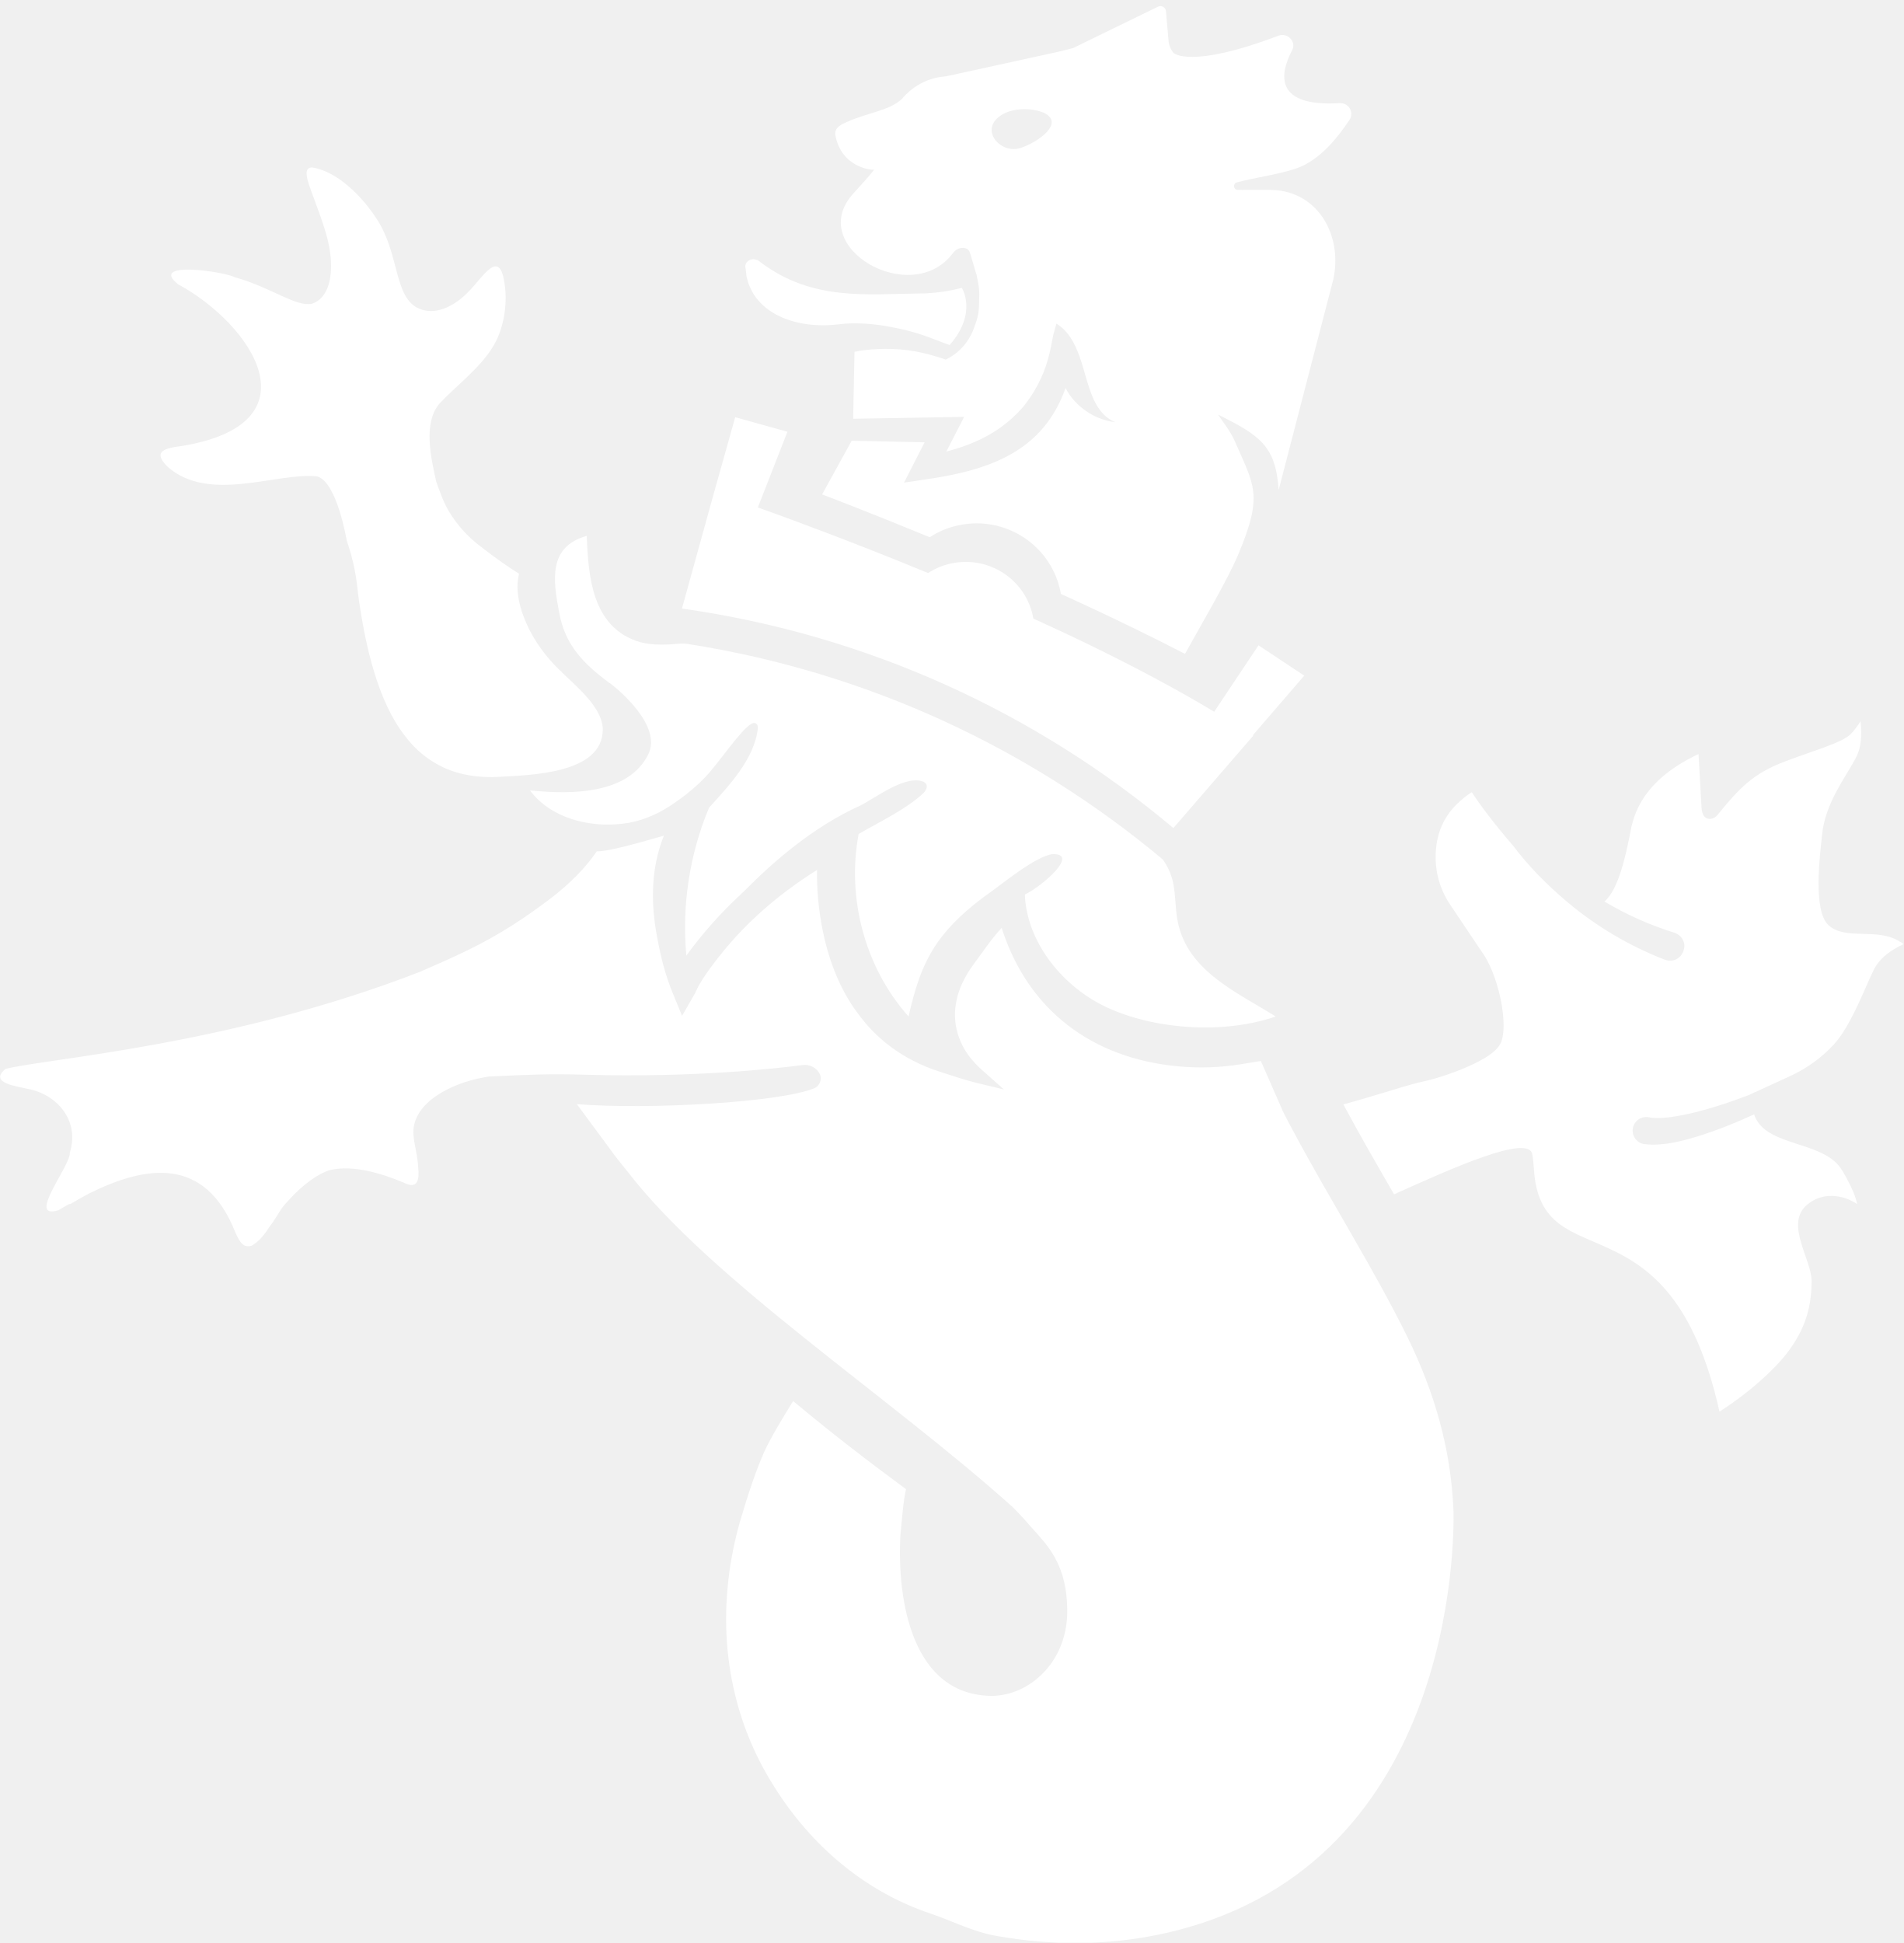
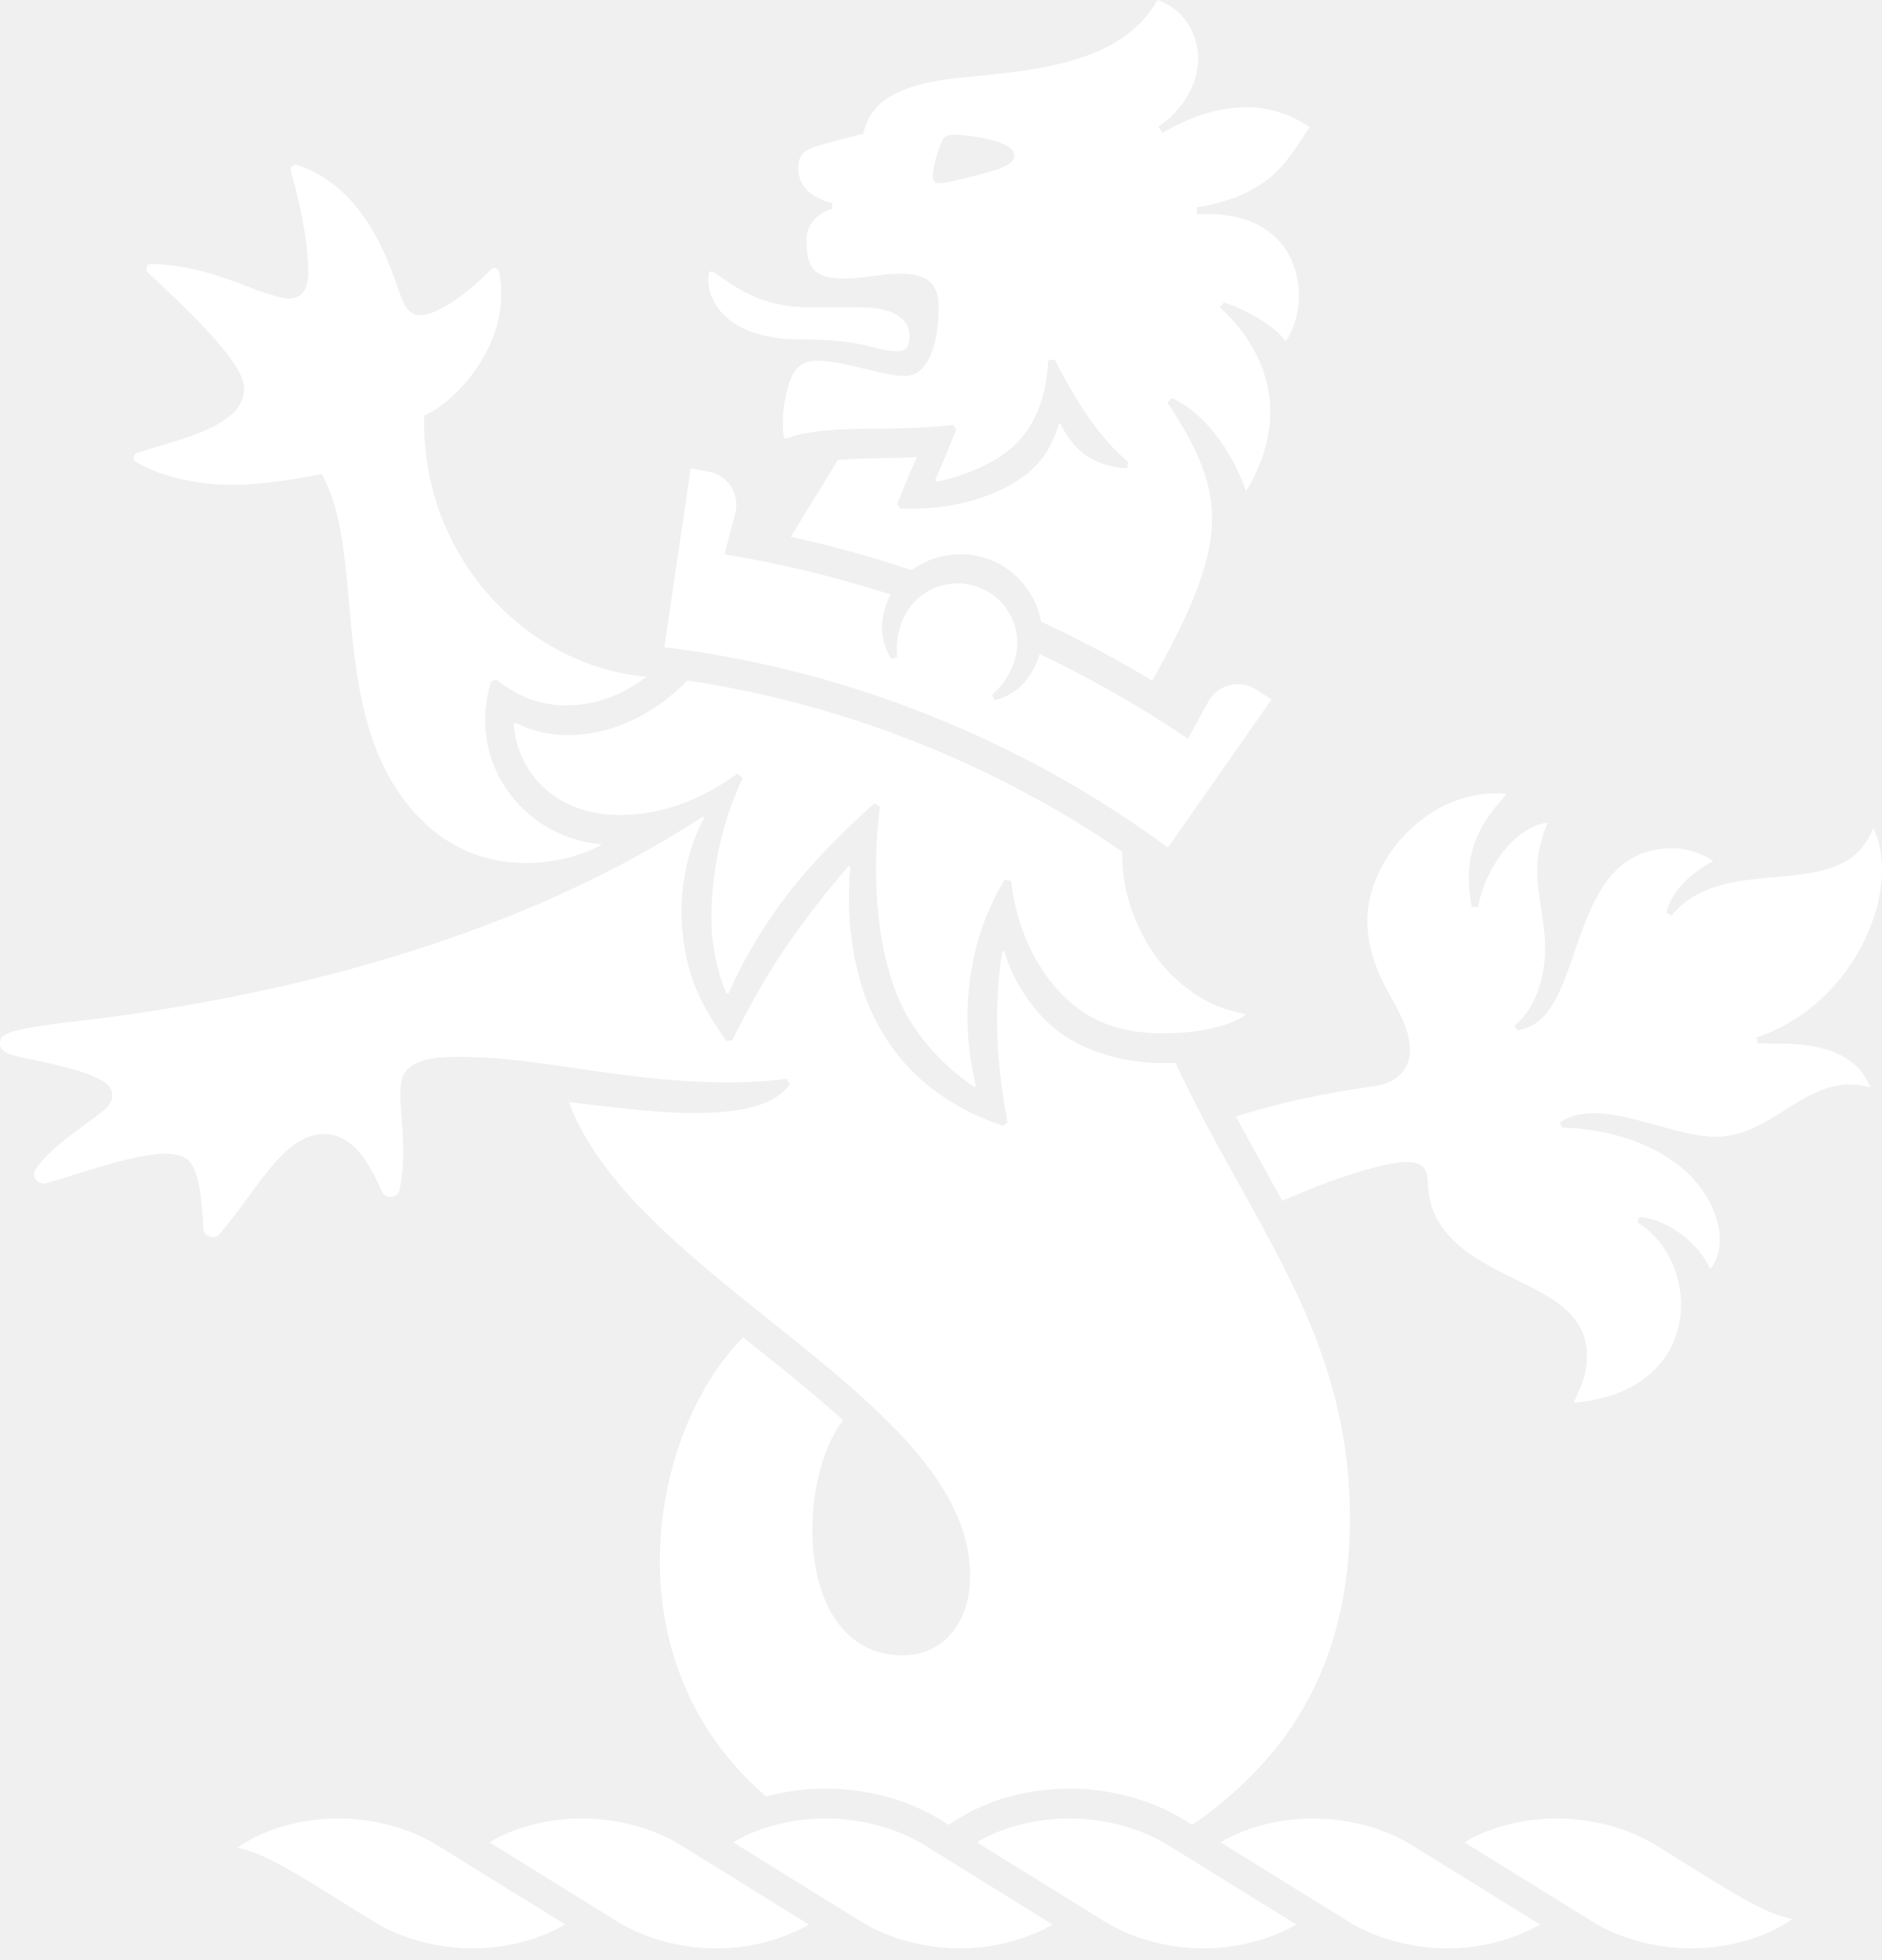
- <svg xmlns="http://www.w3.org/2000/svg" width="97" height="99" viewBox="0 0 97 99" fill="none">
-   <g clip-path="url(#clip0_1543_11146)">
-     <path d="M44.548 8.645L44.208 9.049C43.971 9.327 43.725 9.579 43.488 9.853C40.982 12.596 46.466 15.724 48.562 12.889C48.708 12.698 48.942 12.585 49.179 12.646C49.301 12.668 49.393 12.748 49.432 12.92L49.444 12.931L49.739 13.942L49.759 13.981L49.789 14.133V14.145C49.851 14.43 49.906 14.726 49.901 15.009C49.881 15.945 49.898 16.028 49.55 16.921L49.466 17.084C49.19 17.624 48.738 18.059 48.192 18.322L47.804 18.192L47.732 18.17H47.721C47.23 18.018 46.728 17.904 46.226 17.84C45.713 17.779 45.203 17.757 44.698 17.788C44.311 17.804 43.92 17.846 43.541 17.926L43.474 21.337L49.129 21.24L48.222 23.007C49.318 22.725 50.182 22.331 50.868 21.863C51.381 21.506 51.794 21.123 52.142 20.724C52.265 20.572 52.377 20.42 52.48 20.267C52.778 19.841 53.004 19.392 53.182 18.954C53.355 18.519 53.469 18.081 53.553 17.674C53.698 16.901 53.645 17.162 53.832 16.486C54.437 16.873 54.752 17.453 55.006 18.156C55.455 19.389 55.602 21.01 56.832 21.511C55.767 21.387 54.785 20.713 54.295 19.774C53.16 22.977 50.475 23.947 47.216 24.42L46.067 24.589L47.115 22.536L43.399 22.456L41.891 25.191C42.169 25.296 42.454 25.407 42.747 25.52C43.031 25.631 43.324 25.745 43.619 25.861C44.729 26.296 45.919 26.773 47.157 27.285L47.375 27.371H47.38C47.497 27.293 47.617 27.221 47.743 27.158C48.15 26.944 48.602 26.795 49.084 26.72C51.44 26.349 53.656 27.931 54.058 30.261L54.27 30.358C55.427 30.884 56.587 31.43 57.73 31.987C58.625 32.422 59.511 32.865 60.384 33.316C61.148 31.923 62.534 29.593 63.105 28.23C64.382 25.185 63.905 24.753 62.91 22.456C62.695 21.963 62.202 21.34 62.068 21.126C64.229 22.198 65.007 22.739 65.154 24.969L67.945 14.216C68.38 12.169 67.349 10.061 65.28 9.72C64.728 9.626 63.548 9.695 63.069 9.673C62.843 9.665 62.812 9.357 63.019 9.296C63.9 9.044 65.592 8.833 66.401 8.44C67.385 7.952 68.135 7.049 68.762 6.113C69.019 5.725 68.723 5.226 68.263 5.257C64.951 5.451 65.182 3.816 65.843 2.555C66.066 2.118 65.606 1.647 65.146 1.818C60.624 3.531 59.796 2.694 59.796 2.694C59.631 2.497 59.55 2.253 59.539 2.01L59.411 0.563C59.391 0.369 59.185 0.259 59.009 0.339L54.685 2.447L54.058 2.608L48.409 3.846C48.286 3.877 48.164 3.888 48.03 3.907C47.221 3.999 46.483 4.414 45.956 5.043C45.312 5.644 44.235 5.73 43.151 6.215C42.852 6.348 42.543 6.501 42.563 6.825V6.866C42.867 8.578 44.483 8.675 44.548 8.645ZM50.927 5.933L51.016 5.869C51.607 5.492 52.519 5.481 53.166 5.736C54.309 6.251 52.881 7.262 52 7.54C51.019 7.866 49.926 6.681 50.927 5.933Z" fill="white" />
-     <path d="M63.863 37.479L63.841 37.463L64.097 37.163L66.459 34.426L64.128 32.88L61.87 36.266C59.954 35.111 57.807 33.977 55.605 32.902C54.685 32.453 53.756 32.019 52.825 31.595L52.655 31.517C52.334 29.644 50.556 28.375 48.663 28.674C48.155 28.752 47.695 28.935 47.296 29.195H47.291L47.118 29.126C46.125 28.716 45.169 28.334 44.28 27.985C42.799 27.403 41.486 26.907 40.432 26.516C39.691 26.242 39.074 26.018 38.617 25.857L40.125 22L37.463 21.258L36.529 24.582L36.286 25.45L34.75 31.007C44.238 32.348 52.839 36.341 59.79 42.192L63.866 37.477L63.863 37.479Z" fill="white" />
-     <path d="M16.164 24.276C17.17 24.545 17.669 27.543 17.669 27.543L17.689 27.598C17.909 28.252 18.074 28.922 18.168 29.604V29.612C18.205 29.931 18.241 30.213 18.269 30.443C18.456 31.748 18.706 33.078 19.08 34.286C19.454 35.505 19.947 36.605 20.605 37.458C21.035 38.035 21.539 38.5 22.125 38.852C22.916 39.328 23.853 39.6 25.083 39.594C25.2 39.589 25.325 39.586 25.451 39.581C27.032 39.486 30.687 39.431 30.715 37.19C30.726 36.073 29.379 34.987 28.646 34.272L28.638 34.253L28.535 34.161C28.431 34.062 28.32 33.951 28.219 33.84C27.712 33.3 27.274 32.685 26.945 32.025C26.75 31.613 26.602 31.241 26.51 30.889C26.418 30.538 26.374 30.227 26.368 29.931V29.911C26.368 29.67 26.399 29.443 26.449 29.233C25.967 28.933 25.3 28.482 24.391 27.77C23.82 27.321 23.357 26.803 22.994 26.246C22.629 25.7 22.434 25.11 22.228 24.542C21.968 23.365 21.539 21.542 22.401 20.555C23.151 19.744 24.467 18.749 25.102 17.688C25.671 16.799 25.861 15.505 25.724 14.557C25.476 12.493 24.584 14.197 23.792 14.942C23.134 15.602 22.136 16.134 21.249 15.676C20.064 15.025 20.349 12.898 19.189 11.144C18.47 10.033 17.206 8.731 15.902 8.531C15.584 8.537 15.556 8.819 15.723 9.343C16.033 10.288 16.646 11.673 16.808 12.776C16.953 13.707 16.911 15.114 15.907 15.474C15.076 15.654 13.877 14.668 11.976 14.128C11.399 13.831 7.568 13.272 9.071 14.482C12.832 16.521 16.261 21.597 9.213 22.733C8.151 22.855 7.886 23.11 8.519 23.764C10.641 25.67 14.131 24.046 16.169 24.273L16.164 24.276Z" fill="white" />
-     <path d="M74.059 76.958C74.059 76.944 74.059 76.93 74.059 76.922C74.059 76.908 74.059 76.897 74.059 76.883C73.925 73.835 73.111 70.968 71.722 68.136C69.977 64.596 67.83 61.24 65.915 57.664C65.722 57.306 65.533 56.952 65.346 56.575V56.564L64.248 54.059L63.241 54.223C62.179 54.397 61.114 54.431 60.06 54.334C55.627 53.934 52.373 51.449 51.04 47.28C50.505 47.85 50.09 48.49 49.624 49.114C49.513 49.275 49.404 49.421 49.317 49.565C49.139 49.879 48.972 50.183 48.871 50.499C48.763 50.798 48.707 51.1 48.673 51.413C48.626 51.965 48.712 52.505 48.933 53.031C49.145 53.555 49.504 54.034 50.02 54.502L51.152 55.508L49.669 55.154C49.128 55.01 48.442 54.791 47.865 54.597C46.917 54.295 46.086 53.857 45.381 53.331C44.703 52.826 44.148 52.242 43.691 51.607C43.44 51.278 43.228 50.928 43.028 50.568C42.481 49.549 42.141 48.479 41.935 47.474C41.689 46.296 41.617 45.202 41.633 44.326C39.498 45.662 38.009 47.091 36.991 48.305C35.759 49.793 35.528 50.361 35.424 50.596L34.755 51.76L34.357 50.79C33.846 49.596 33.615 48.499 33.442 47.51C33.266 46.51 33.236 45.606 33.308 44.783V44.772C33.386 43.95 33.57 43.221 33.83 42.578C33.002 42.808 31.125 43.382 30.409 43.379C29.826 44.238 29.031 45.022 28.086 45.756C26.834 46.703 25.552 47.576 23.885 48.388C23.132 48.759 22.334 49.111 21.517 49.463L21.453 49.496C11.706 53.289 2.422 53.918 0.281 54.464C-0.603 55.19 0.897 55.35 1.429 55.483C2.809 55.73 4.086 57.018 3.559 58.727C3.601 59.415 1.312 62.171 2.974 61.664C3.144 61.565 3.317 61.462 3.49 61.365C3.526 61.357 3.565 61.349 3.61 61.335C3.911 61.154 4.217 60.98 4.53 60.814C7.413 59.384 10.446 58.872 11.993 62.795C12.228 63.316 12.406 63.593 12.824 63.471C13.226 63.238 13.493 62.881 13.747 62.487C13.965 62.207 14.146 61.886 14.355 61.567C14.455 61.437 14.561 61.307 14.681 61.185C15.442 60.332 16.215 59.803 16.803 59.62C18.041 59.329 19.53 59.822 20.578 60.26C21.297 60.625 21.375 60.093 21.308 59.473C21.297 59.096 21.191 58.628 21.136 58.309C21.096 58.118 21.077 57.93 21.063 57.739C21.063 57.733 21.063 57.725 21.063 57.719C21.041 56.134 23.082 55.17 24.651 54.896C24.752 54.879 24.841 54.865 24.916 54.849H24.966C26.938 54.76 27.883 54.702 29.857 54.76C35.352 54.915 39.545 54.444 40.895 54.267C41.271 54.217 41.639 54.417 41.79 54.76C41.79 54.76 41.792 54.766 41.792 54.769C41.895 55.034 41.725 55.353 41.511 55.442C39.76 56.173 33.069 56.547 29.394 56.259L30.975 58.398C31.32 58.897 31.753 59.409 31.987 59.706C36.272 65.255 45.269 71.112 51.609 76.794C51.93 77.118 52.242 77.454 52.535 77.8C52.632 77.902 52.867 78.157 53.179 78.531C54.082 79.609 54.369 80.739 54.383 82.042C54.395 83.155 54.04 84.255 53.296 85.092C52.624 85.848 51.698 86.364 50.614 86.408C46.482 86.438 45.704 81.568 45.88 78.24C45.947 77.548 46.033 76.415 46.167 75.877C44.115 74.364 42.353 73.004 40.415 71.386C39.908 72.201 39.272 73.256 38.946 73.968C38.5 74.977 38.146 76.046 37.691 77.578C37.387 78.675 37.172 79.784 37.078 80.878C36.735 84.435 37.527 87.923 39.314 90.813C41.073 93.719 43.797 96.29 47.427 97.504C48.539 97.883 49.593 98.435 50.764 98.637C50.801 98.643 50.837 98.651 50.876 98.656C53.589 99.13 56.374 99.13 59.073 98.565C74.148 95.412 74.098 78.479 74.064 77.002C74.064 76.994 74.064 76.985 74.064 76.974L74.059 76.958Z" fill="white" />
-     <path d="M76.394 73C76.394 73 76.4 73.025 76.4 73.038C76.397 73.014 76.394 73 76.394 73Z" fill="white" />
-     <path d="M38.041 14.081C38.423 15.94 40.489 16.777 42.68 16.53C42.822 16.514 42.981 16.497 43.143 16.486C43.737 16.456 44.451 16.486 45.262 16.636C46.307 16.816 47.055 17.071 47.587 17.279C47.846 17.378 48.056 17.461 48.203 17.517L48.39 17.578C49.829 15.943 49.009 14.666 49.009 14.666L48.881 14.699C48.354 14.832 47.802 14.912 47.244 14.943C47.133 14.949 47.021 14.954 46.91 14.951C44.136 14.985 41.4 15.339 38.782 13.383L38.612 13.253L38.395 13.203C38.152 13.217 37.971 13.383 37.977 13.583L37.993 13.677L38.041 14.084V14.081Z" fill="white" />
-     <path d="M96.833 47.996C95.704 47.231 94.045 47.943 93.172 47.139C92.358 46.391 92.746 43.488 92.849 42.504C92.868 42.31 92.896 42.128 92.938 41.956C93.119 41.191 93.448 40.537 93.777 39.964C94.106 39.39 94.438 38.894 94.636 38.468C94.728 38.268 94.789 38.019 94.817 37.756C94.853 37.42 94.837 37.06 94.809 36.75L94.714 36.894C94.591 37.069 94.457 37.249 94.304 37.404C94.19 37.515 94.059 37.595 93.906 37.678C93.638 37.819 93.292 37.955 92.905 38.099C92.316 38.315 91.628 38.542 90.97 38.792C89.333 39.407 88.63 40.155 87.515 41.526C87.412 41.654 87.253 41.737 87.091 41.723C86.765 41.693 86.71 41.352 86.698 41.075C86.673 40.493 86.576 39.002 86.55 38.421C83.353 39.917 83.174 41.947 83.04 42.59C82.842 43.541 82.488 45.314 81.755 45.934C82.89 46.613 84.111 47.151 85.371 47.541C86.261 47.94 85.725 49.228 84.814 48.893C82.996 48.184 81.314 47.184 79.829 45.931C78.814 45.07 77.871 44.122 77.074 43.056C77.074 43.056 77.074 43.05 77.068 43.05C76.118 41.959 75.34 40.895 75.075 40.482L74.999 40.365L74.916 40.415C74.768 40.51 74.581 40.656 74.383 40.834L74.378 40.839C73.87 41.285 73.491 41.864 73.31 42.513C73.246 42.745 73.198 42.981 73.176 43.219C73.073 44.208 73.31 45.222 73.887 46.084L75.677 48.749L75.683 48.76C76.02 49.334 76.268 50.043 76.427 50.733C76.508 51.079 76.561 51.42 76.591 51.739C76.622 52.06 76.625 52.356 76.6 52.617C76.583 52.775 76.555 52.919 76.508 53.055C76.449 53.224 76.346 53.359 76.224 53.481C76.012 53.695 75.733 53.875 75.418 54.044C74.949 54.298 74.4 54.523 73.898 54.7C73.647 54.789 73.41 54.867 73.207 54.927C73.003 54.988 72.828 55.035 72.691 55.063C72.618 55.08 72.448 55.119 72.22 55.174C71.397 55.382 70.023 55.847 68.453 56.271C68.462 56.288 68.473 56.307 68.481 56.324C69.306 57.864 70.173 59.363 71.035 60.854C74.015 59.51 77.863 57.784 78.075 58.801C78.114 58.995 78.142 59.236 78.161 59.557C78.515 65.359 85.081 60.554 87.618 71.927C89.445 70.747 90.504 69.614 90.872 69.174C91.853 67.996 92.316 66.805 92.311 65.267C92.308 64.162 90.947 62.38 92.06 61.402C92.813 60.74 93.861 60.834 94.633 61.349C94.549 60.945 94.368 60.554 94.173 60.178C94.028 59.895 93.878 59.643 93.774 59.496C93.03 58.449 91.254 58.38 90.147 57.701C89.771 57.468 89.503 57.158 89.383 56.781C88.416 57.221 87.445 57.612 86.417 57.928C85.714 58.139 84.959 58.324 84.211 58.324C84.061 58.316 83.907 58.313 83.757 58.291C83.38 58.219 83.132 57.853 83.205 57.476C83.277 57.099 83.645 56.856 84.022 56.928C84.301 56.986 84.649 56.972 85.017 56.933C86.403 56.753 87.769 56.296 89.085 55.806C89.59 55.576 90.426 55.193 91.201 54.836C92.046 54.448 92.81 53.905 93.44 53.224C93.44 53.221 93.445 53.218 93.448 53.215C93.66 52.985 93.878 52.675 94.084 52.326C94.393 51.802 94.675 51.201 94.918 50.658C95.037 50.389 95.152 50.132 95.249 49.907C95.35 49.683 95.439 49.494 95.517 49.342C95.76 48.893 96.15 48.589 96.501 48.37C96.682 48.259 96.855 48.17 97 48.106L96.833 47.984V47.996Z" fill="white" />
-     <path d="M31.078 34.807C31.402 35.045 33.788 36.963 33.025 38.456C32.015 40.443 29.23 40.498 27.008 40.273C28.037 41.656 29.946 42.169 31.672 41.975C31.678 41.975 31.683 41.975 31.689 41.975C32.59 41.878 33.446 41.529 34.196 41.027C34.906 40.556 35.57 40.019 36.139 39.376C37.023 38.326 38.046 36.794 38.45 36.838C38.584 36.874 38.617 36.943 38.617 37.112C38.444 38.672 37.134 40.041 36.128 41.157C35.138 43.526 34.739 46.13 34.973 48.688C35.793 47.56 36.716 46.524 37.736 45.579C37.775 45.529 37.826 45.485 37.887 45.438C39.434 43.87 41.45 42.124 43.831 41.047C44.673 40.62 46.154 39.456 47.071 39.836C47.308 39.974 47.244 40.199 47.065 40.401C46.173 41.24 44.782 41.892 43.753 42.493C43.134 45.762 44.076 49.306 46.296 51.791C46.614 50.428 46.94 49.233 47.771 48.02C48.39 47.145 49.265 46.297 50.575 45.382C51.339 44.82 52.725 43.698 53.587 43.523C55.073 43.443 53.115 45.152 52.223 45.579C52.312 48.039 54.214 50.38 56.561 51.4C59.048 52.494 62.464 52.672 65.001 51.793C63.066 50.572 60.501 49.488 60.01 46.939C59.857 46.191 59.929 45.402 59.698 44.676C59.603 44.382 59.467 44.111 59.299 43.859C59.285 43.839 59.274 43.82 59.258 43.798C52.508 38.146 44.213 34.248 35.065 32.815C34.895 32.788 34.72 32.785 34.55 32.801C33.713 32.887 32.969 32.854 32.417 32.655C30.2 31.859 29.974 29.433 29.899 27.305C27.917 27.856 28.182 29.579 28.497 31.228C28.8 32.873 29.721 33.813 31.073 34.813L31.078 34.807Z" fill="white" />
-   </g>
-   <defs>
-     <clipPath id="clip0_1543_11146">
-       <rect width="97" height="98.672" fill="white" transform="translate(0 0.3125)" />
-     </clipPath>
-   </defs>
+ <svg xmlns="http://www.w3.org/2000/svg" width="97" height="101" viewBox="0 0 97 101" fill="none">
+   <path d="M42.826 10.446L42.891 10.461V10.746L42.834 10.766C42.382 10.929 42.045 11.188 41.833 11.489C41.658 11.739 41.567 12.02 41.567 12.306C41.567 12.882 41.613 13.332 41.786 13.661C41.868 13.819 41.978 13.947 42.127 14.052C42.593 14.375 43.451 14.456 45.032 14.221C46.394 14.019 47.233 14.084 47.733 14.382C47.923 14.495 48.064 14.643 48.163 14.819C48.328 15.107 48.379 15.468 48.379 15.872C48.379 16.54 48.297 17.405 48.043 18.106C47.886 18.541 47.658 18.924 47.334 19.152C47.135 19.293 46.901 19.372 46.63 19.372C46.068 19.372 45.323 19.19 44.563 19.005C43.72 18.799 42.85 18.589 42.139 18.589C41.749 18.589 41.451 18.668 41.212 18.861C40.899 19.115 40.671 19.582 40.5 20.394C40.279 21.372 40.361 22.273 40.394 22.545L40.52 22.595V22.599C41.692 22.163 43.271 22.102 45.018 22.088C46.294 22.078 47.67 22.067 49.068 21.896L49.117 21.889C49.117 21.889 49.182 21.977 49.194 21.994L49.292 22.126C49.097 22.599 48.917 23.037 48.747 23.457C48.569 23.9 48.256 24.608 48.201 24.736C48.208 24.746 48.257 24.81 48.264 24.82C49.259 24.651 50.982 24.044 52.048 23.157C52.555 22.735 52.988 22.201 53.32 21.538C53.709 20.761 53.961 19.805 54.023 18.639L54.026 18.565L54.358 18.531L54.386 18.582C55.295 20.338 56.501 22.425 58.104 23.768L58.14 23.797L58.099 24.133L58.019 24.128C57.284 24.089 56.616 23.883 56.039 23.515C55.502 23.172 55.009 22.554 54.66 21.852L54.569 21.86C54.338 22.741 53.786 23.748 52.944 24.407C51.443 25.582 49.15 26.303 46.402 26.209L46.246 25.986C46.368 25.639 46.959 24.155 47.262 23.583C47.262 23.583 47.26 23.58 47.259 23.58C47.252 23.57 47.245 23.559 47.236 23.549C46.832 23.582 46.277 23.592 45.664 23.604C44.876 23.619 43.991 23.637 43.187 23.702L40.76 27.66C42.857 28.122 44.933 28.694 46.986 29.378C47.552 28.962 48.23 28.694 48.937 28.599C49.645 28.503 50.381 28.58 51.063 28.85C51.745 29.121 52.332 29.571 52.781 30.126C53.23 30.681 53.538 31.341 53.663 32.033C55.633 32.951 57.542 33.965 59.391 35.075C59.445 34.972 59.483 34.902 59.493 34.883C61.612 31.085 62.542 28.655 62.467 26.475C62.404 24.642 61.628 22.974 60.215 20.807L60.18 20.754L60.389 20.507L60.447 20.535C61.126 20.845 61.742 21.35 62.277 21.944C63.178 22.948 63.852 24.214 64.204 25.264C64.205 25.27 64.209 25.274 64.212 25.277C64.216 25.281 64.221 25.282 64.228 25.284C64.228 25.284 64.24 25.284 64.243 25.281C64.246 25.279 64.25 25.276 64.253 25.27C65.293 23.534 65.624 21.864 65.406 20.331C65.17 18.662 64.281 17.15 62.928 15.889L62.868 15.833L63.082 15.586L63.135 15.602C63.923 15.831 65.653 16.708 66.242 17.563C66.245 17.568 66.249 17.57 66.252 17.571C66.256 17.571 66.259 17.573 66.262 17.575H66.266C66.266 17.575 66.274 17.575 66.278 17.571C66.281 17.57 66.285 17.566 66.288 17.563C66.632 17.059 66.862 16.386 66.927 15.662C66.994 14.922 66.889 14.132 66.571 13.418C66.273 12.753 65.79 12.155 65.081 11.724C64.288 11.241 63.205 10.965 61.78 11.047L61.694 11.052L61.674 10.688L61.749 10.676C63.166 10.438 64.166 10.033 64.92 9.542C65.99 8.845 66.569 7.966 67.141 7.099C67.259 6.921 67.376 6.743 67.497 6.568C67.501 6.563 67.501 6.558 67.501 6.553C67.501 6.551 67.501 6.548 67.499 6.546C67.499 6.546 67.497 6.543 67.494 6.541C66.85 6.107 65.831 5.582 64.428 5.53C63.233 5.487 61.754 5.792 59.985 6.806L59.913 6.847L59.706 6.512L59.778 6.467C60.262 6.159 60.848 5.595 61.254 4.855C61.55 4.316 61.753 3.682 61.753 2.985C61.753 2.427 61.586 1.736 61.17 1.137C60.843 0.668 60.362 0.253 59.685 0.001C59.678 -0 59.672 -0 59.665 0.001C59.658 0.005 59.651 0.01 59.646 0.017C59.178 0.861 58.524 1.51 57.755 2.014C55.639 3.403 52.649 3.692 50.258 3.927C49.936 3.958 49.626 3.989 49.33 4.021C47.223 4.247 46.067 4.739 45.404 5.313C44.854 5.789 44.638 6.328 44.506 6.844L44.499 6.868C44.499 6.868 44.48 6.887 44.479 6.887L44.463 6.902L44.443 6.907C43.198 7.214 42.771 7.327 42.009 7.565C41.663 7.673 41.452 7.813 41.325 7.986C41.194 8.166 41.142 8.392 41.142 8.689C41.142 9.059 41.262 9.382 41.471 9.65C41.766 10.026 42.242 10.3 42.826 10.446ZM48.547 7.272C48.586 7.178 48.639 7.094 48.73 7.036C48.828 6.971 48.958 6.943 49.131 6.943C49.639 6.943 50.206 7.019 50.758 7.133C51.366 7.26 51.942 7.455 52.169 7.736C52.236 7.819 52.277 7.911 52.277 8.014C52.277 8.117 52.241 8.204 52.18 8.284C51.918 8.624 51.123 8.827 50.229 9.062C49.17 9.34 48.646 9.444 48.377 9.444C48.328 9.444 48.281 9.434 48.24 9.415C48.203 9.398 48.172 9.372 48.148 9.343C48.096 9.281 48.076 9.203 48.076 9.125C48.076 8.653 48.266 7.935 48.547 7.272Z" fill="white" />
+   <path d="M41.286 17.492C44.73 17.492 44.984 18.093 46.256 18.093C46.76 18.093 46.876 17.811 46.876 17.281C46.876 16.492 46.119 15.839 44.372 15.839H41.712C38.478 15.839 37.111 13.993 36.615 13.993C36.555 13.993 36.507 14.063 36.507 14.388C36.507 15.851 37.841 17.492 41.286 17.492Z" fill="white" />
+   <path d="M47.882 36.852C52.31 38.612 56.429 40.899 60.196 43.677L65.534 36.048L64.741 35.534C64.534 35.399 64.31 35.315 64.082 35.277C63.854 35.24 63.602 35.25 63.373 35.308C63.143 35.366 62.924 35.471 62.734 35.618C62.544 35.766 62.393 35.94 62.275 36.158L61.228 38.068L61.151 38.014C58.748 36.398 56.222 34.961 53.586 33.7C53.553 33.813 53.516 33.926 53.473 34.037C53.176 34.781 52.753 35.337 52.2 35.687C51.929 35.858 51.647 35.985 51.335 36.064L51.267 36.081L51.133 35.793L51.181 35.75C51.609 35.38 51.969 34.885 52.212 34.272C52.526 33.484 52.49 32.643 52.18 31.92C51.868 31.197 51.282 30.595 50.492 30.281C49.705 29.968 48.864 30.004 48.141 30.314C47.418 30.624 46.815 31.211 46.502 32.001C46.258 32.614 46.18 33.222 46.236 33.784L46.243 33.847L45.948 33.965L45.911 33.905C45.738 33.635 45.62 33.349 45.541 33.037C45.378 32.403 45.453 31.71 45.748 30.965C45.792 30.852 45.844 30.742 45.899 30.636C43.117 29.741 40.293 29.056 37.436 28.58L37.343 28.565L37.895 26.458C37.958 26.218 37.967 25.979 37.931 25.751C37.895 25.523 37.807 25.287 37.681 25.086C37.554 24.886 37.386 24.711 37.185 24.577C36.985 24.444 36.773 24.355 36.529 24.31L35.601 24.139L34.241 33.35C38.888 33.917 43.451 35.087 47.879 36.848L47.882 36.852Z" fill="white" />
+   <path d="M87.281 96.285C86.635 95.886 85.989 95.485 85.342 95.085C83.852 94.161 81.955 93.707 80.243 93.707C79.023 93.707 77.13 93.947 75.478 94.936C77.024 95.895 78.557 96.844 80.095 97.796C80.755 98.204 81.414 98.613 82.075 99.022H82.072C83.562 99.946 85.458 100.4 87.171 100.4H87.176C88.819 100.4 90.814 99.983 92.371 98.892C91.182 98.652 89.906 97.892 88.488 97.034C88.086 96.784 87.683 96.535 87.281 96.285Z" fill="white" />
+   <path d="M60.655 53.23C62.338 53.141 63.606 52.737 64.18 52.311C64.185 52.307 64.186 52.304 64.188 52.3C64.188 52.295 64.19 52.29 64.188 52.285C64.186 52.28 64.185 52.273 64.18 52.27C64.176 52.266 64.173 52.263 64.166 52.263C62.874 51.963 62.064 51.656 60.889 50.697C59.983 49.957 59.195 48.899 58.647 47.689C58.114 46.516 57.808 45.197 57.844 43.892C54.581 41.65 51.061 39.773 47.313 38.281C43.446 36.743 39.474 35.67 35.435 35.069C33.604 36.924 31.734 37.579 30.418 37.791C29.056 38.01 27.674 37.82 26.561 37.248L26.48 37.299C26.551 38.488 27.068 39.644 27.936 40.499C28.861 41.408 30.232 42.006 31.975 41.994C33.974 41.979 35.865 41.385 38.015 39.867L38.282 40.093C37.412 41.881 36.665 44.516 36.665 47.347C36.665 48.758 36.995 50.173 37.453 51.202H37.547C38.172 49.791 38.957 48.347 40.039 46.83C41.57 44.683 43.419 42.873 45.015 41.441L45.059 41.402C45.059 41.402 45.183 41.465 45.207 41.477C45.231 41.489 45.354 41.554 45.354 41.554L45.347 41.612C44.977 44.711 45.071 48.251 46.192 51.17V51.166C46.928 53.087 48.459 54.835 50.215 56.01L50.294 55.955C49.946 54.474 49.79 52.989 49.895 51.483C50.049 49.224 50.645 47.222 51.751 45.38L51.782 45.329C51.782 45.329 51.921 45.358 51.947 45.363C51.972 45.368 52.113 45.398 52.113 45.398L52.12 45.459C52.303 46.997 52.801 48.494 53.579 49.758C54.178 50.731 54.944 51.566 55.859 52.172C56.989 52.92 58.339 53.246 59.939 53.249C59.937 53.244 59.935 53.242 59.935 53.241H60.064C60.259 53.244 60.454 53.241 60.655 53.23Z" fill="white" />
+   <path d="M96.037 48.58C96.657 47.341 96.987 46.045 96.999 44.877C97.008 44.082 96.869 43.349 96.576 42.732C96.573 42.725 96.569 42.722 96.566 42.72C96.561 42.717 96.556 42.715 96.549 42.717C96.542 42.718 96.535 42.718 96.532 42.724C96.528 42.727 96.523 42.73 96.522 42.739C96.27 43.374 95.901 43.835 95.448 44.174C94.421 44.94 92.969 45.067 91.489 45.199C89.533 45.373 87.521 45.556 86.203 47.126L86.161 47.177C86.161 47.177 86.042 47.119 86.025 47.11C86.008 47.102 85.888 47.042 85.888 47.042L85.905 46.975C86.022 46.519 86.255 46.113 86.539 45.764C87.075 45.103 87.798 44.632 88.272 44.399C88.278 44.397 88.279 44.394 88.283 44.39C88.284 44.387 88.286 44.383 88.286 44.378C88.286 44.373 88.286 44.37 88.284 44.366C88.284 44.363 88.281 44.361 88.278 44.358C87.81 44.027 87.024 43.715 86.214 43.715C85.201 43.715 84.417 43.988 83.788 44.436C82.399 45.43 81.757 47.292 81.152 49.058C80.659 50.5 80.186 51.887 79.323 52.598C79.02 52.848 78.669 53.016 78.252 53.072L78.196 53.081L78.061 52.857L78.115 52.81C78.539 52.451 78.859 51.985 79.094 51.476C79.486 50.627 79.638 49.662 79.638 48.886C79.638 48.167 79.532 47.468 79.426 46.779C79.292 45.908 79.159 45.05 79.261 44.203C79.325 43.684 79.523 42.98 79.748 42.429C79.749 42.424 79.749 42.42 79.749 42.417C79.749 42.413 79.748 42.408 79.744 42.405C79.741 42.401 79.738 42.398 79.734 42.396C79.731 42.396 79.727 42.395 79.72 42.396C79.058 42.496 78.458 42.862 77.942 43.368C76.997 44.298 76.362 45.685 76.197 46.67L76.185 46.742H75.86L75.846 46.672C75.641 45.579 75.649 44.639 75.906 43.751C76.183 42.79 76.749 41.9 77.629 40.949C77.634 40.944 77.636 40.939 77.638 40.935V40.92C77.638 40.92 77.632 40.91 77.627 40.906C77.624 40.903 77.619 40.901 77.614 40.901C76.687 40.824 75.803 40.968 74.993 41.273C74.017 41.641 73.147 42.246 72.436 42.986C71.718 43.732 71.165 44.618 70.831 45.531C70.56 46.274 70.433 47.035 70.481 47.758C70.588 49.38 71.196 50.488 71.747 51.488C72.225 52.355 72.667 53.155 72.667 54.131C72.667 54.575 72.528 54.967 72.259 55.277C71.944 55.64 71.458 55.881 70.826 55.971C68.496 56.299 66.117 56.769 63.702 57.534C64.228 58.517 64.759 59.473 65.287 60.424C65.559 60.912 65.828 61.397 66.093 61.883C68.32 60.873 71.804 59.658 72.903 59.913C73.129 59.967 73.285 60.05 73.392 60.175C73.565 60.381 73.578 60.676 73.597 61.003C73.628 61.532 73.669 62.243 74.267 63.14C75.154 64.471 76.656 65.213 78.102 65.922C79.419 66.569 80.698 67.195 81.349 68.238C81.63 68.69 81.793 69.217 81.793 69.855C81.793 70.713 81.581 71.297 81.123 72.235C81.12 72.24 81.12 72.246 81.12 72.251C81.12 72.256 81.121 72.261 81.125 72.266C81.128 72.271 81.132 72.275 81.137 72.276H81.13C81.13 72.276 81.139 72.282 81.144 72.28C82.906 72.126 84.196 71.555 85.08 70.767C85.88 70.055 86.351 69.161 86.543 68.222C86.753 67.195 86.626 66.115 86.224 65.168C85.852 64.291 85.243 63.531 84.45 63.027L84.391 62.99C84.391 62.99 84.438 62.866 84.444 62.849C84.451 62.832 84.496 62.71 84.496 62.71L84.563 62.719C85.287 62.803 85.986 63.118 86.582 63.548C87.272 64.046 87.827 64.702 88.129 65.347C88.13 65.352 88.134 65.355 88.137 65.357C88.141 65.36 88.146 65.362 88.151 65.362C88.151 65.362 88.161 65.362 88.166 65.36C88.17 65.36 88.175 65.355 88.178 65.352C88.481 64.978 88.646 64.456 88.639 63.851C88.63 62.957 88.247 61.895 87.408 60.9C86.81 60.193 86 59.605 85.061 59.153C83.734 58.514 82.151 58.151 80.556 58.108H80.495C80.495 58.108 80.46 57.988 80.454 57.969C80.447 57.95 80.412 57.829 80.412 57.829L80.467 57.795C80.799 57.584 81.166 57.462 81.557 57.404C82.697 57.236 84.059 57.617 85.378 57.983C86.462 58.285 87.519 58.579 88.433 58.579C89.805 58.579 90.898 57.894 91.991 57.205C92.877 56.647 93.766 56.085 94.79 55.928C95.273 55.854 95.787 55.869 96.343 56.017C96.35 56.018 96.355 56.017 96.361 56.017C96.366 56.017 96.371 56.012 96.376 56.007C96.381 56.001 96.383 55.996 96.383 55.991C96.383 55.986 96.383 55.981 96.381 55.976C96.112 55.345 95.701 54.895 95.216 54.575C94 53.773 92.306 53.771 91.131 53.771L90.583 53.768L90.564 53.645C90.559 53.605 90.537 53.459 90.537 53.459L90.604 53.437C93.135 52.572 94.995 50.663 96.037 48.58Z" fill="white" />
+   <path d="M42.553 93.707C41.334 93.707 39.441 93.947 37.788 94.936C39.064 95.727 40.33 96.51 41.597 97.296C42.524 97.87 43.452 98.445 44.386 99.022C45.876 99.946 47.774 100.4 49.485 100.4C51.648 100.4 53.364 99.694 54.25 99.171C52.04 97.803 49.86 96.453 47.652 95.085C46.162 94.161 44.264 93.707 42.553 93.707Z" fill="white" />
+   <path d="M7.009 23.798C7.982 24.403 9.821 24.985 12.014 24.985C13.533 24.985 15.266 24.682 16.522 24.437L16.583 24.425L16.614 24.48C17.551 26.179 17.763 28.556 17.993 31.095C18.344 34.981 18.733 39.265 21.729 42.261L21.732 42.256C23.221 43.744 24.928 44.332 26.497 44.448C28.474 44.595 30.224 43.996 31.026 43.514C29.368 43.371 27.936 42.658 26.884 41.608C25.781 40.507 25.099 39.037 25.015 37.465C24.968 36.542 25.122 35.743 25.295 35.151L25.307 35.108C25.307 35.108 25.408 35.075 25.43 35.067C25.459 35.058 25.57 35.021 25.57 35.021L25.606 35.048C26.537 35.75 27.686 36.435 29.532 36.338C31.019 36.261 32.292 35.654 33.326 34.872C30.349 34.622 27.494 33.161 25.379 30.865C23.191 28.491 21.792 25.225 21.86 21.477V21.424L21.909 21.402C22.847 20.947 23.95 19.972 24.748 18.698C25.389 17.673 25.831 16.461 25.831 15.172C25.831 14.885 25.815 14.45 25.73 14.018C25.72 13.968 25.697 13.927 25.668 13.895C25.636 13.861 25.595 13.835 25.55 13.823C25.505 13.811 25.456 13.809 25.41 13.823C25.367 13.835 25.326 13.859 25.291 13.895C24.61 14.624 23.423 15.62 22.451 16.041C22.16 16.168 21.883 16.245 21.64 16.245C21.47 16.245 21.324 16.197 21.199 16.108C20.857 15.864 20.67 15.316 20.442 14.662C20.372 14.46 20.297 14.244 20.211 14.02C19.497 12.132 18.639 10.842 17.721 9.962C16.946 9.22 16.129 8.77 15.318 8.503C15.27 8.487 15.222 8.486 15.181 8.496C15.134 8.506 15.093 8.53 15.059 8.563C15.025 8.595 15.001 8.636 14.989 8.683C14.978 8.726 14.977 8.772 14.992 8.821C15.329 9.955 15.893 12.28 15.893 14.037C15.893 14.367 15.843 14.633 15.749 14.84C15.688 14.976 15.609 15.085 15.511 15.171C15.41 15.26 15.294 15.32 15.165 15.352C14.983 15.4 14.783 15.395 14.574 15.352C13.978 15.227 13.367 14.994 12.697 14.741C11.405 14.249 9.888 13.672 7.809 13.598C7.75 13.597 7.701 13.612 7.661 13.638C7.617 13.665 7.582 13.708 7.562 13.756C7.541 13.804 7.536 13.857 7.546 13.909C7.557 13.955 7.579 13.999 7.622 14.04C7.742 14.153 7.874 14.278 8.016 14.412C9.429 15.739 11.825 17.988 12.437 19.403C12.531 19.621 12.586 19.826 12.586 20.009C12.586 20.398 12.459 20.734 12.24 21.029C11.512 22.005 9.749 22.527 8.156 23.004C7.781 23.115 7.415 23.224 7.07 23.338C7.019 23.355 6.98 23.382 6.95 23.418C6.92 23.456 6.899 23.502 6.892 23.552C6.885 23.601 6.892 23.649 6.914 23.694C6.933 23.733 6.964 23.771 7.009 23.798Z" fill="white" />
+   <path d="M60.213 95.085C58.723 94.161 56.827 93.707 55.114 93.707C53.894 93.707 52.002 93.947 50.349 94.936C51.895 95.895 53.428 96.844 54.966 97.796C55.626 98.204 56.285 98.613 56.946 99.022C58.437 99.947 60.333 100.401 62.045 100.401C64.209 100.401 65.925 99.695 66.811 99.173C65.512 98.368 64.222 97.57 62.933 96.77C62.028 96.21 61.124 95.65 60.213 95.085Z" fill="white" />
+   <path d="M35.092 95.085C33.602 94.161 31.705 93.707 29.993 93.707C28.773 93.707 26.88 93.947 25.227 94.936C26.774 95.895 28.307 96.844 29.845 97.796C30.505 98.204 31.164 98.613 31.825 99.022C33.316 99.947 35.212 100.401 36.924 100.401C39.088 100.401 40.804 99.695 41.689 99.173C40.391 98.368 39.101 97.57 37.812 96.77C36.907 96.21 36.003 95.65 35.092 95.085Z" fill="white" />
+   <path d="M67.674 93.707C66.455 93.707 64.562 93.947 62.909 94.936C64.331 95.816 65.739 96.688 67.15 97.563C67.933 98.048 68.719 98.534 69.507 99.022C70.997 99.946 72.893 100.4 74.606 100.4C76.769 100.4 78.486 99.694 79.371 99.171C77.162 97.803 74.981 96.453 72.773 95.085C71.283 94.161 69.387 93.707 67.674 93.707Z" fill="white" />
+   <path d="M15.611 58.71C15.957 58.536 16.321 58.436 16.714 58.436C17.142 58.436 17.524 58.566 17.866 58.792C18.637 59.3 19.207 60.293 19.677 61.386C19.723 61.492 19.793 61.567 19.875 61.615C19.966 61.668 20.071 61.689 20.174 61.679C20.276 61.668 20.376 61.626 20.453 61.557C20.523 61.494 20.576 61.406 20.598 61.291C20.879 59.891 20.78 58.604 20.698 57.549C20.633 56.713 20.576 56.004 20.749 55.516C20.802 55.369 20.876 55.238 20.979 55.13C21.145 54.956 21.355 54.821 21.609 54.721C22.342 54.43 23.459 54.413 25.016 54.502C26.561 54.589 28.109 54.817 29.731 55.055C31.531 55.319 33.422 55.596 35.514 55.715C37.634 55.834 39.338 55.763 40.484 55.595L40.539 55.586L40.71 55.858L40.678 55.905C40.455 56.225 40.13 56.49 39.705 56.703C38.711 57.201 37.163 57.415 35.09 57.343C33.52 57.289 31.865 57.093 30.158 56.891C29.88 56.859 29.601 56.826 29.32 56.794C30.877 61 35.347 64.578 39.755 68.103C43.661 71.228 47.519 74.311 49.166 77.738C49.697 78.844 50.001 79.989 50.001 81.183C50.001 82.476 49.624 83.505 48.999 84.213C48.692 84.558 48.329 84.827 47.923 85.011C47.5 85.201 47.032 85.3 46.541 85.3C45.42 85.3 44.523 84.937 43.826 84.329C42.773 83.411 42.188 81.941 41.969 80.347C41.755 78.783 41.892 77.085 42.296 75.643C42.567 74.675 42.961 73.816 43.453 73.185C42.062 71.926 40.471 70.647 38.794 69.306C38.696 69.229 38.598 69.148 38.499 69.069C38.436 69.02 38.372 68.968 38.311 68.919C36.056 71.147 34.316 75.047 34.046 79.297C33.898 81.616 34.188 84.036 35.07 86.341C35.815 88.292 36.985 90.163 38.67 91.821C38.934 92.079 39.205 92.331 39.482 92.576C40.652 92.259 41.752 92.165 42.562 92.165C44.513 92.165 46.7 92.675 48.471 93.773C48.553 93.825 48.636 93.874 48.718 93.926L48.714 93.929C48.773 93.965 48.831 94.001 48.887 94.037L49.422 93.703C51.438 92.444 53.714 92.168 55.12 92.168C57.071 92.168 59.258 92.679 61.029 93.777C61.101 93.821 61.173 93.866 61.245 93.91C61.312 93.952 61.381 93.994 61.447 94.035C62.559 93.284 63.59 92.417 64.537 91.459C67.894 88.068 69.576 83.668 69.576 78.252C69.576 71.299 66.918 66.519 63.941 61.17C62.864 59.234 61.745 57.224 60.699 55.009C60.663 54.934 60.627 54.853 60.589 54.771C58.434 54.872 56.436 54.399 54.86 53.371C54.132 52.897 53.418 52.157 52.844 51.306C52.361 50.59 51.974 49.793 51.763 49.007L51.664 49.011C51.474 50.086 51.383 51.523 51.39 52.604C51.402 54.344 51.583 56.069 51.924 57.777L51.934 57.825C51.934 57.825 51.88 57.873 51.873 57.88C51.827 57.921 51.712 58.022 51.712 58.022L51.665 58.006C49.965 57.419 48.438 56.566 47.188 55.364C46.133 54.351 45.275 53.092 44.669 51.541C43.997 49.819 43.562 47.257 43.833 44.662L43.744 44.622C42.673 45.861 41.673 47.142 40.964 48.141C40.092 49.367 39.205 50.713 37.756 53.572L37.733 53.615C37.733 53.615 37.615 53.623 37.588 53.625C37.56 53.627 37.442 53.635 37.442 53.635L37.415 53.596C36.069 51.727 35.274 50.122 35.13 47.399C35.049 45.862 35.394 43.795 36.289 42.147L36.218 42.081C25.339 49.203 11.981 51.672 4.162 52.601C1.749 52.868 0.725 53.075 0.291 53.306C0.224 53.342 0.175 53.377 0.137 53.411C0.099 53.445 0.075 53.476 0.057 53.508C0.036 53.544 0.022 53.58 0.014 53.621C0.003 53.671 0 53.728 0 53.791C0 53.897 0.034 53.985 0.094 54.06C0.257 54.262 0.622 54.382 1.094 54.483C1.24 54.514 1.396 54.547 1.559 54.581C2.585 54.793 3.926 55.071 4.854 55.482C5.303 55.68 5.55 55.862 5.675 56.054C5.762 56.187 5.786 56.319 5.786 56.451C5.786 56.574 5.757 56.689 5.7 56.797C5.539 57.111 5.159 57.383 4.666 57.737C4.597 57.787 4.525 57.839 4.452 57.893C3.323 58.714 2.482 59.359 1.852 60.226C1.788 60.313 1.759 60.408 1.759 60.498C1.759 60.6 1.792 60.699 1.85 60.781C1.908 60.863 1.992 60.928 2.088 60.963C2.175 60.993 2.273 60.999 2.379 60.969C3.453 60.665 4.457 60.339 4.549 60.308C4.553 60.308 4.556 60.307 4.558 60.305C6.579 59.683 7.987 59.361 8.893 59.472C9.158 59.505 9.385 59.575 9.573 59.69C9.708 59.772 9.82 59.897 9.91 60.053C10.321 60.742 10.421 62.109 10.479 63.29C10.484 63.397 10.52 63.486 10.573 63.558C10.632 63.636 10.715 63.693 10.806 63.724C10.897 63.755 10.998 63.76 11.092 63.734C11.178 63.71 11.26 63.66 11.329 63.58C11.86 62.955 12.339 62.3 12.798 61.677C13.739 60.397 14.598 59.222 15.611 58.71Z" fill="white" />
+   <path d="M17.434 93.707C15.803 93.707 13.797 94.119 12.235 95.215C13.426 95.455 14.704 96.217 16.125 97.077C17.17 97.724 18.215 98.371 19.267 99.022C20.757 99.946 22.653 100.4 24.366 100.4C26.529 100.4 28.245 99.694 29.131 99.171C26.921 97.803 24.741 96.453 22.533 95.085C21.043 94.161 19.147 93.707 17.434 93.707Z" fill="white" />
</svg>
